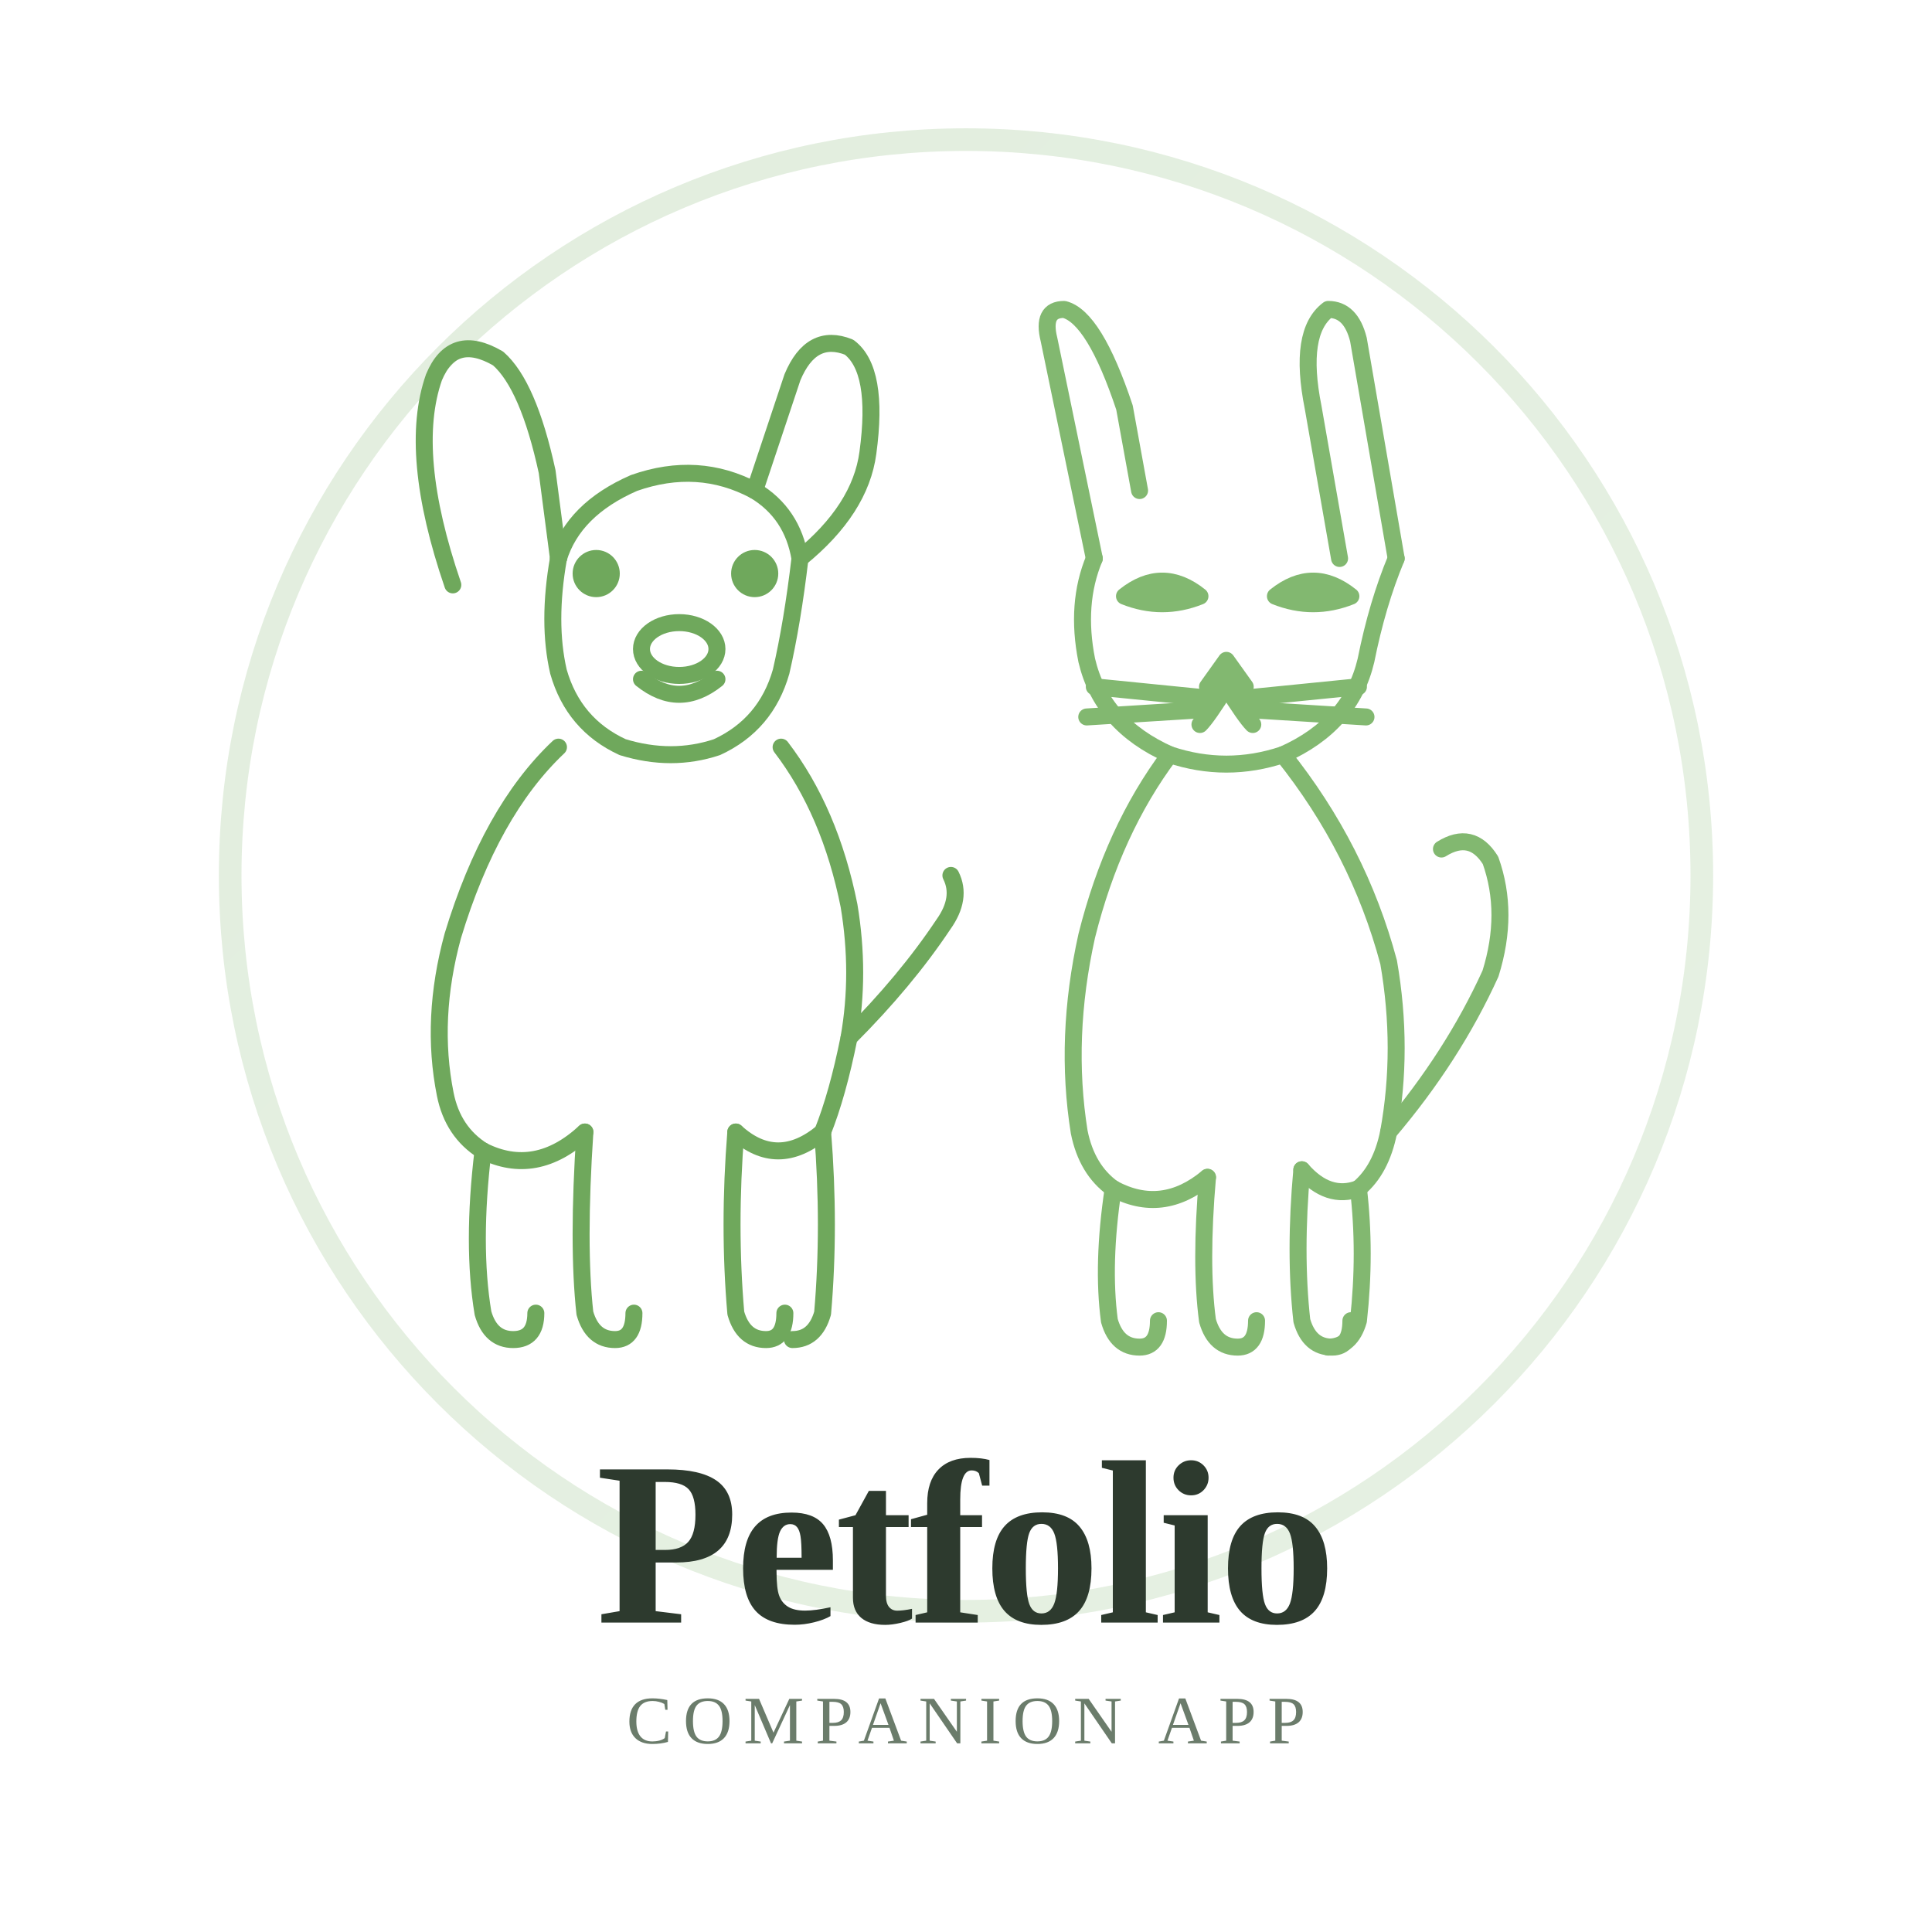
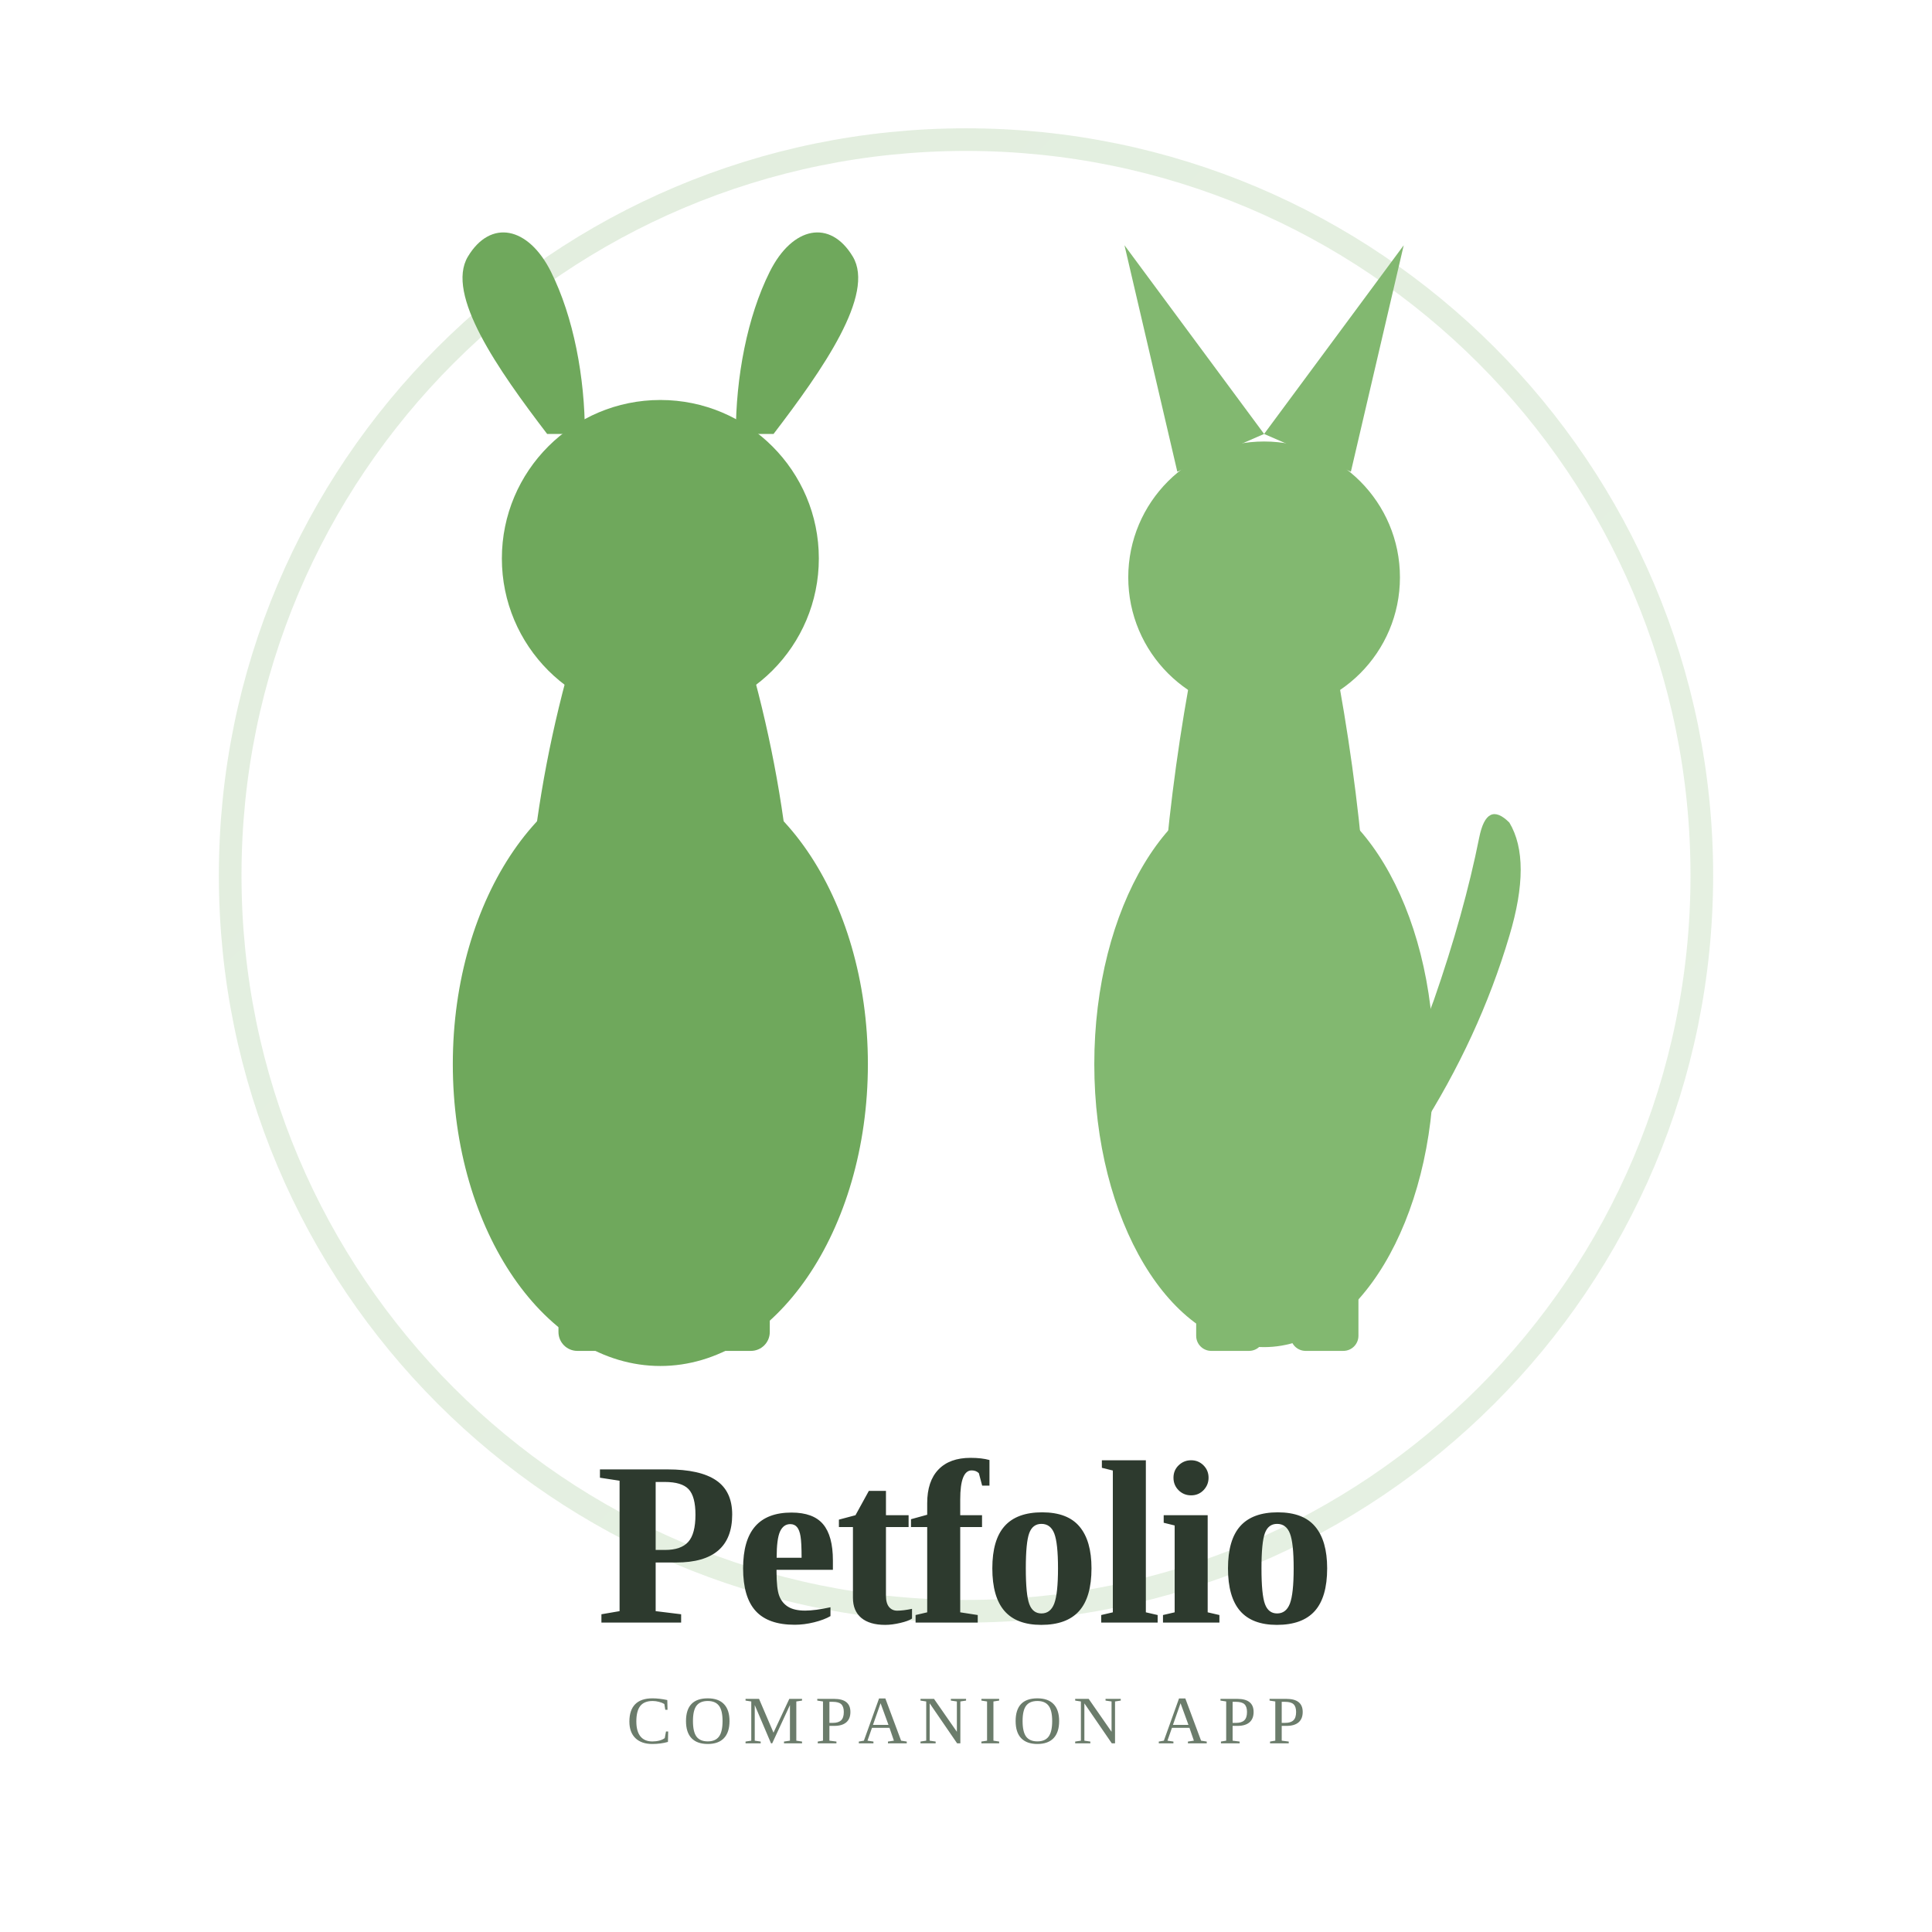
<svg xmlns="http://www.w3.org/2000/svg" viewBox="0 0 512 512" width="512" height="512">
  <defs>
    <linearGradient id="grad" x1="0%" y1="0%" x2="100%" y2="100%">
      <stop offset="0%" style="stop-color:#6FA85C;stop-opacity:1" />
      <stop offset="100%" style="stop-color:#82B870;stop-opacity:1" />
    </linearGradient>
  </defs>
  <circle cx="256" cy="232" r="195" fill="none" stroke="url(#grad)" stroke-width="6" opacity="0.2" />
-   <g fill="none" stroke="#6FA85C" stroke-width="4.5" stroke-linecap="round" stroke-linejoin="round">
-     <path d="M120,155 Q108,120 115,100 Q120,88 132,95 Q140,102 145,125 L148,148" />
-     <path d="M148,148 Q152,135 168,128 Q185,122 200,130 Q210,136 212,148" />
-     <path d="M200,130 Q205,115 210,100 Q215,88 225,92 Q233,98 230,120 Q228,135 212,148" />
-     <path d="M148,148 Q145,165 148,178 Q152,192 165,198 Q178,202 190,198 Q203,192 207,178 Q210,165 212,148" />
-     <ellipse cx="180" cy="172" rx="10" ry="7" />
-     <circle cx="158" cy="152" r="4" fill="#6FA85C" />
-     <circle cx="200" cy="152" r="4" fill="#6FA85C" />
-     <path d="M170,180 Q180,188 190,180" />
-     <path d="M148,198 Q130,215 120,248 Q114,270 118,290 Q120,300 128,305" />
-     <path d="M207,198 Q220,215 225,240 Q228,258 225,275 Q222,290 218,300" />
-     <path d="M128,305 Q125,330 128,348 Q130,355 136,355 Q142,355 142,348" />
-     <path d="M155,300 Q153,330 155,348 Q157,355 163,355 Q168,355 168,348" />
-     <path d="M195,300 Q193,325 195,348 Q197,355 203,355 Q208,355 208,348" />
-     <path d="M218,300 Q220,325 218,348 Q216,355 210,355" />
-     <path d="M225,275 Q240,260 250,245 Q255,238 252,232" />
-     <path d="M128,305 Q142,312 155,300" />
-     <path d="M195,300 Q206,310 218,300" />
+   <g fill="#6FA85C">
+     <circle cx="175" cy="148" r="42" />
+     <path d="M 145,115 C 132,98 118,78 124,68 C 130,58 140,60 146,72 C 152,84 155,100 155,115 Z" />
+     <path d="M 205,115 C 218,98 232,78 226,68 C 220,58 210,60 204,72 C 198,84 195,100 195,115 Z" />
+     <ellipse cx="175" cy="183" rx="20" ry="14" />
+     <path d="M 150,180 Q 142,210 140,240 L 210,240 Q 208,210 200,180 Z" />
+     <ellipse cx="175" cy="282" rx="55" ry="80" />
+     <rect x="148" y="338" width="22" height="20" rx="5" />
+     <rect x="182" y="338" width="22" height="20" rx="5" />
  </g>
-   <g fill="none" stroke="#82B870" stroke-width="4.5" stroke-linecap="round" stroke-linejoin="round">
-     <path d="M290,148 L278,90 Q276,82 282,82 Q290,84 298,108 L302,130" />
-     <path d="M355,148 L348,108 Q344,88 352,82 Q358,82 360,90 L370,148" />
-     <path d="M290,148 Q285,160 288,175 Q292,192 310,200 Q325,205 340,200 Q358,192 362,175 Q365,160 370,148" />
-     <path d="M298,158 Q308,150 318,158 Q308,162 298,158" fill="#82B870" />
-     <path d="M338,158 Q348,150 358,158 Q348,162 338,158" fill="#82B870" />
-     <path d="M325,175 L320,182 L330,182 Z" fill="#82B870" />
-     <path d="M320,185 L290,182" />
-     <path d="M320,188 L288,190" />
-     <path d="M330,185 L360,182" />
-     <path d="M330,188 L362,190" />
-     <path d="M325,182 Q320,190 318,192" />
-     <path d="M325,182 Q330,190 332,192" />
-     <path d="M310,200 Q295,220 288,248 Q282,275 286,300 Q288,310 295,315" />
-     <path d="M340,200 Q360,225 368,255 Q372,278 368,300 Q366,310 360,315" />
-     <path d="M295,315 Q292,335 294,350 Q296,357 302,357 Q307,357 307,350" />
-     <path d="M320,312 Q318,335 320,350 Q322,357 328,357 Q333,357 333,350" />
-     <path d="M345,310 Q343,332 345,350 Q347,357 353,357 Q358,357 358,350" />
-     <path d="M360,315 Q362,332 360,350 Q358,357 352,357" />
-     <path d="M368,300 Q385,280 395,258 Q400,242 395,228 Q390,220 382,225" />
-     <path d="M295,315 Q308,322 320,312" />
-     <path d="M345,310 Q352,318 360,315" />
+   <g fill="#82B870">
+     <circle cx="335" cy="153" r="36" />
+     <path d="M 312,125 L 298,65 L 335,115 Z" />
+     <path d="M 335,115 L 372,65 L 358,125 Z" />
+     <path d="M 315,182 Q 310,210 308,238 L 362,238 Q 360,210 355,182 Z" />
+     <ellipse cx="335" cy="282" rx="45" ry="75" />
+     <rect x="317" y="338" width="18" height="20" rx="4" />
+     <rect x="342" y="338" width="18" height="20" rx="4" />
+     <path d="M 376,300 Q 392,275 400,248 Q 406,228 400,218 Q 394,212 392,222 Q 388,242 380,265 Q 372,286 370,298 Z" />
  </g>
  <text x="256" y="430" text-anchor="middle" font-family="Georgia, 'Times New Roman', serif" font-size="62" font-weight="700" fill="#2D3A2E" letter-spacing="-1">
    Petfolio
  </text>
  <text x="256" y="462" text-anchor="middle" font-family="Georgia, 'Times New Roman', serif" font-size="18" fill="#6B7C6B" letter-spacing="3">
    COMPANION APP
  </text>
</svg>
